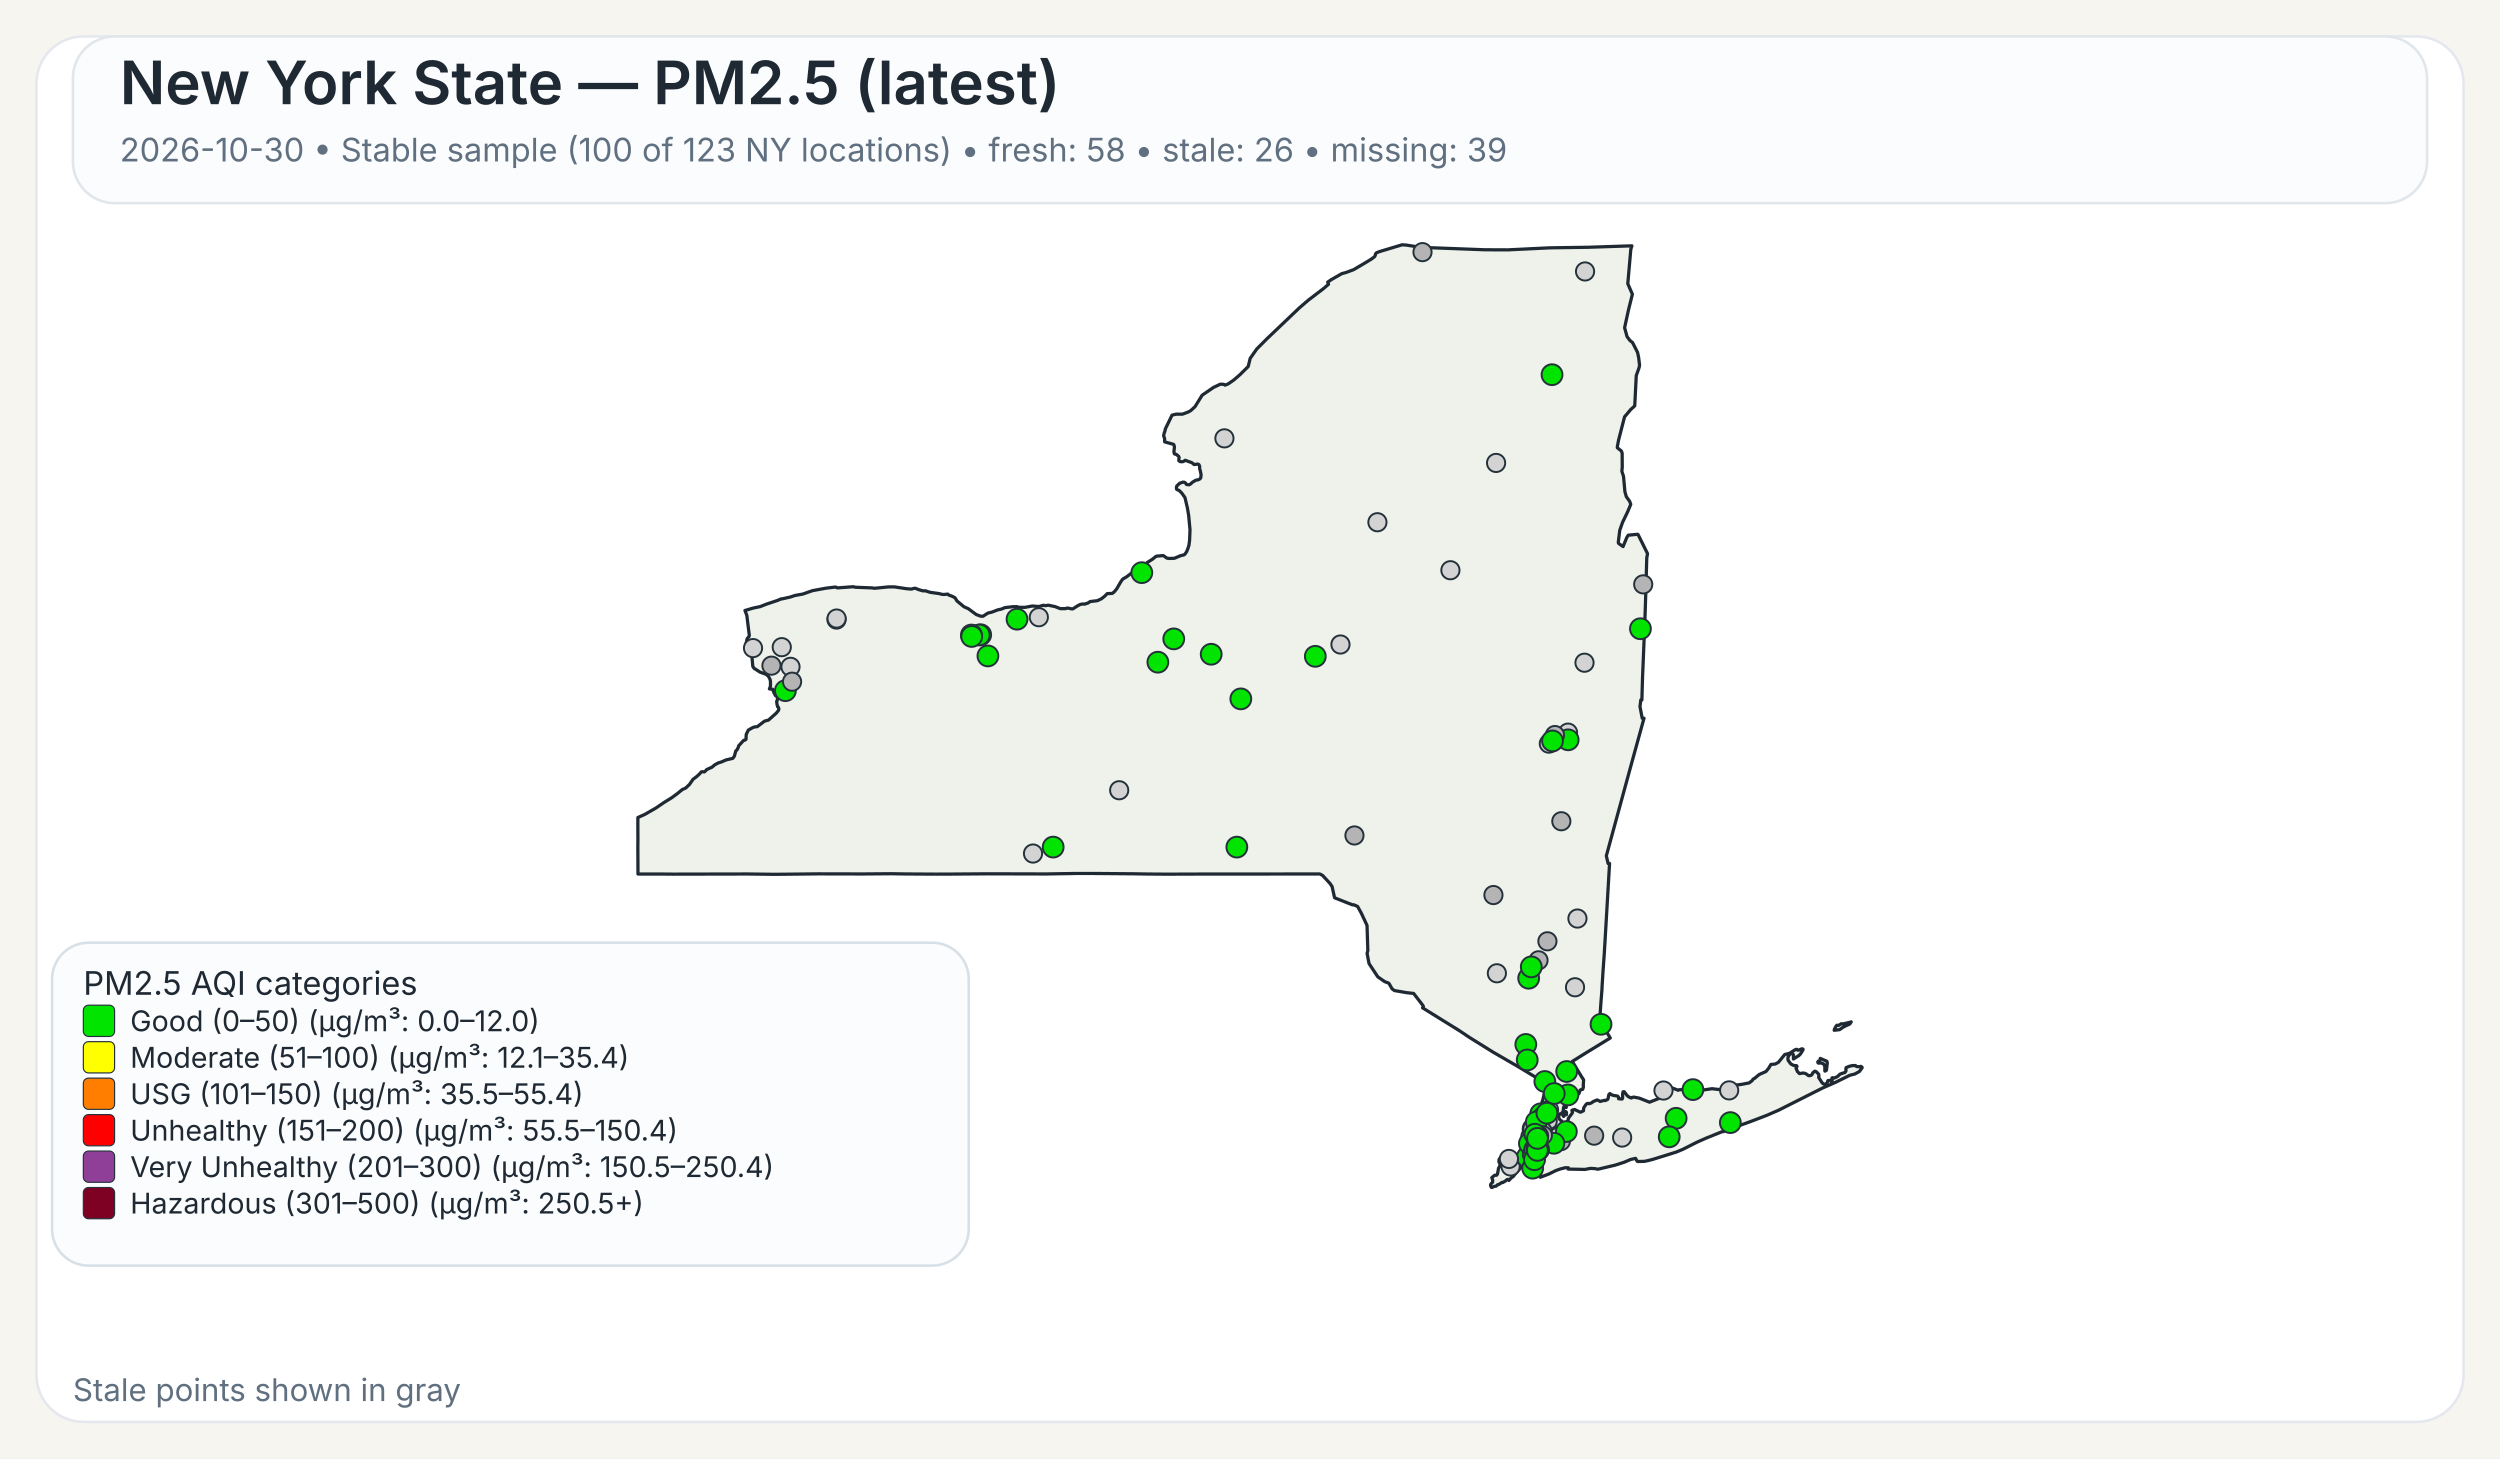
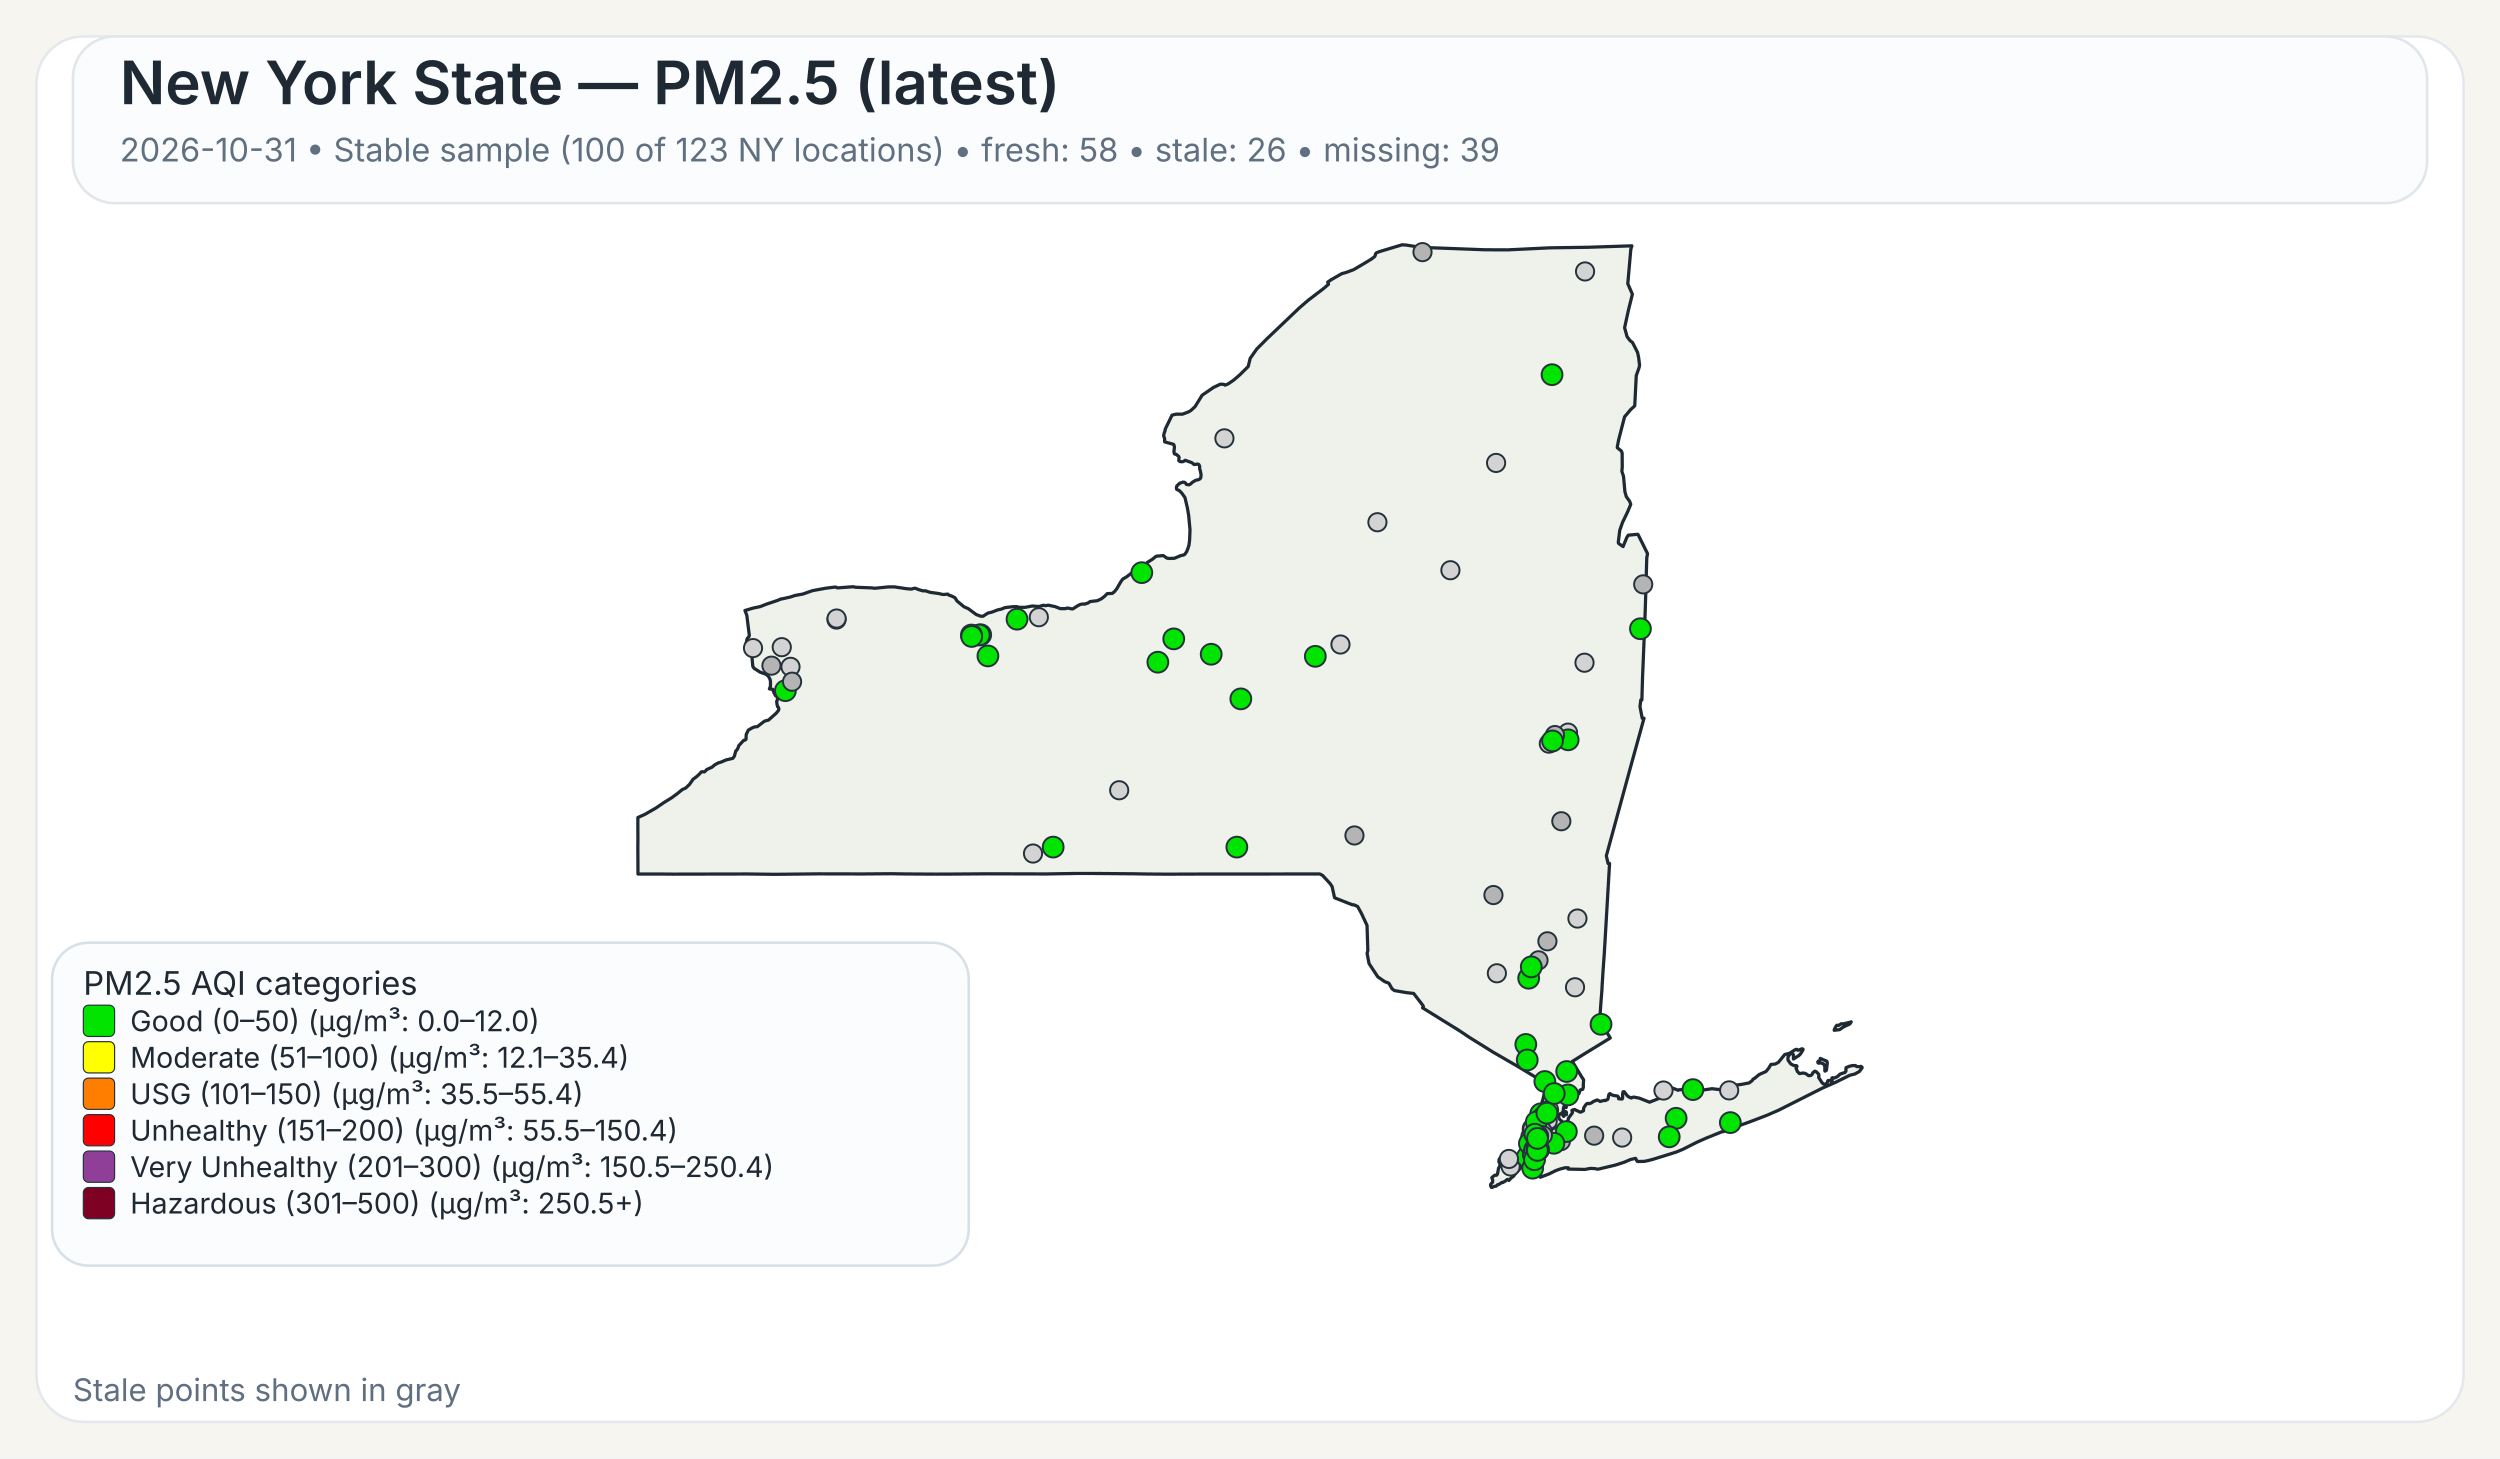
<svg xmlns="http://www.w3.org/2000/svg" width="960" height="560">
  <rect x="0" y="0" width="960" height="560" fill="#F7F5EF" />
  <rect x="14" y="14" width="932" height="532" rx="18" ry="18" fill="#FFFFFF" stroke="#E4E8EE" stroke-width="1" />
  <rect x="28" y="14" width="904" height="64" rx="16" ry="16" fill="#FBFCFD" stroke="#E1E6EB" stroke-width="1" />
  <text x="46" y="40" font-family="Public Sans, Inter, Aptos, Segoe UI, Arial, sans-serif" font-size="23" font-weight="600" fill="#1F2933">New York State — PM2.5 (latest)</text>
-   <text x="46" y="62" font-family="Public Sans, Inter, Aptos, Segoe UI, Arial, sans-serif" font-size="12.5" font-weight="400" fill="#607080">2026-10-30 • Stable sample (100 of 123 NY locations) • fresh: 58 • stale: 26 • missing: 39</text>
+   <text x="46" y="62" font-family="Public Sans, Inter, Aptos, Segoe UI, Arial, sans-serif" font-size="12.5" font-weight="400" fill="#607080">2026-10-31 • Stable sample (100 of 123 NY locations) • fresh: 58 • stale: 26 • missing: 39</text>
  <path d="M601.06,426.90 L601.23,426.83 L601.48,427.07 L601.55,427.32 L601.50,428.06 L601.28,428.08 L601.08,427.81 L601.04,427.27 L601.06,426.90 Z" fill="#EEF2EA" stroke="#1F2933" stroke-width="1.25" stroke-linejoin="round" />
  <path d="M585.16,439.66 L585.21,439.61 L585.24,439.63 L585.33,439.75 L585.00,440.50 L584.94,440.59 L584.83,440.54 L584.77,440.43 L584.80,440.38 L585.16,439.66 Z" fill="#EEF2EA" stroke="#1F2933" stroke-width="1.25" stroke-linejoin="round" />
  <path d="M579.00,452.87 L578.74,452.93 L578.02,453.54 L577.00,454.12 L576.75,454.04 L575.70,454.75 L575.07,454.93 L574.52,455.48 L573.72,455.58 L572.92,456.00 L572.71,455.95 L572.45,455.50 L572.36,455.05 L572.56,454.57 L573.14,454.01 L573.21,453.18 L572.85,452.21 L573.97,451.28 L574.68,451.28 L575.04,450.81 L575.45,448.53 L575.88,447.92 L575.97,447.53 L575.92,446.38 L575.63,446.32 L575.58,446.12 L575.66,445.16 L576.32,444.30 L576.87,444.03 L577.23,444.07 L577.46,444.30 L578.49,444.56 L580.44,444.30 L582.44,443.79 L583.07,443.83 L583.44,444.38 L583.57,445.77 L584.00,446.72 L584.43,447.38 L584.07,448.20 L583.53,448.95 L582.19,450.36 L580.96,451.93 L580.89,451.88 L580.35,452.27 L579.42,453.28 L579.25,452.99 L579.00,452.87 Z" fill="#EEF2EA" stroke="#1F2933" stroke-width="1.25" stroke-linejoin="round" />
  <path d="M698.65,407.28 L698.89,406.98 L698.98,406.42 L701.51,407.51 L701.69,408.12 L701.35,410.97 L700.83,411.31 L700.74,411.25 L700.74,409.57 L700.38,408.71 L700.19,408.52 L699.35,408.18 L698.24,408.24 L698.08,408.08 L698.02,407.81 L698.15,407.57 L698.65,407.28 Z" fill="#EEF2EA" stroke="#1F2933" stroke-width="1.25" stroke-linejoin="round" />
  <path d="M709.87,392.68 L710.87,392.40 L710.37,393.17 L709.71,393.51 L708.74,393.94 L707.77,394.42 L706.83,395.10 L706.37,395.39 L704.33,395.63 L704.44,395.18 L704.77,394.57 L705.12,393.94 L705.39,393.69 L706.11,393.74 L707.05,393.11 L707.70,393.19 L709.32,392.81 L709.87,392.68 Z" fill="#EEF2EA" stroke="#1F2933" stroke-width="1.25" stroke-linejoin="round" />
  <path d="M601.43,424.75 L601.44,424.82 L601.44,424.87 L601.44,424.97 L601.48,425.16 L601.44,425.24 L601.21,425.31 L600.95,425.08 L600.95,424.92 L601.10,424.88 L601.13,424.65 L601.23,424.58 L601.37,424.64 L601.42,424.70 L601.43,424.75 Z" fill="#EEF2EA" stroke="#1F2933" stroke-width="1.25" stroke-linejoin="round" />
  <path d="M623.05,163.10 L621.53,169.00 L621.04,171.61 L621.07,171.95 L622.62,173.20 L622.91,174.06 L622.94,179.46 L622.80,180.98 L623.43,182.92 L623.96,188.79 L624.50,190.70 L624.50,190.71 L625.79,192.51 L626.21,193.67 L625.60,195.12 L625.01,196.54 L623.06,200.59 L622.75,201.47 L621.98,203.67 L621.41,208.34 L621.56,208.68 L623.25,209.89 L624.72,206.33 L625.25,205.52 L628.84,205.16 L629.06,205.34 L632.45,212.18 L632.66,212.61 L632.36,214.21 L632.03,225.74 L632.03,225.80 L632.02,226.34 L632.00,227.05 L631.90,230.25 L631.64,238.09 L631.03,253.00 L630.74,259.97 L630.73,260.06 L630.73,260.23 L630.48,268.80 L630.08,268.74 L629.75,271.32 L630.61,275.80 L631.30,275.80 L628.80,284.88 L626.09,294.70 L622.63,307.38 L616.83,328.64 L617.50,331.57 L618.07,331.57 L617.02,349.62 L617.02,349.66 L616.71,354.88 L616.28,362.25 L616.04,366.27 L615.53,373.42 L615.30,377.22 L615.29,377.28 L615.29,377.35 L615.28,377.44 L615.28,377.49 L615.27,377.53 L615.19,379.03 L615.19,379.14 L615.18,379.18 L615.18,379.35 L615.17,379.49 L615.12,380.31 L615.09,380.73 L615.08,380.89 L614.72,385.46 L614.66,386.30 L614.29,391.98 L618.35,398.60 L616.75,399.56 L616.45,399.75 L610.52,403.39 L609.46,404.03 L609.01,404.31 L603.77,407.58 L605.77,410.89 L606.19,411.58 L606.62,412.29 L607.18,413.23 L608.08,414.62 L608.12,414.70 L607.96,416.83 L608.04,417.28 L607.81,418.17 L607.68,418.35 L607.54,418.27 L606.73,418.62 L606.42,419.73 L606.23,420.03 L605.55,420.48 L604.13,421.08 L603.54,421.65 L602.05,422.64 L600.59,424.82 L600.46,425.17 L600.38,425.37 L600.34,426.13 L600.15,426.98 L600.19,427.32 L600.39,427.51 L600.54,427.87 L600.54,428.09 L600.53,428.27 L600.60,428.55 L600.51,428.65 L600.44,428.71 L600.35,428.62 L600.18,428.29 L600.01,427.93 L600.10,427.54 L599.94,427.19 L599.85,427.21 L599.64,427.48 L599.51,427.81 L599.07,427.70 L598.72,427.92 L598.55,428.85 L598.57,429.17 L598.77,429.63 L599.21,430.17 L599.64,430.41 L600.31,431.59 L600.59,432.07 L600.90,432.04 L601.36,431.60 L601.36,431.60 L602.21,429.98 L602.19,429.51 L603.74,427.42 L603.84,427.11 L603.60,426.42 L603.67,426.33 L604.61,426.05 L606.88,427.09 L607.17,426.96 L608.05,426.54 L608.14,425.40 L608.93,424.24 L609.36,423.80 L609.77,423.70 L610.33,423.82 L611.26,423.43 L611.66,423.07 L613.16,422.42 L613.38,422.39 L614.46,422.95 L616.17,422.51 L616.43,422.62 L617.32,422.20 L617.49,421.82 L617.52,421.77 L617.81,420.28 L618.19,419.93 L618.22,419.96 L618.50,420.18 L618.60,420.26 L618.84,420.36 L619.48,420.63 L619.66,420.66 L619.90,420.69 L620.59,420.79 L621.03,420.85 L621.08,420.86 L621.49,421.26 L621.50,421.39 L621.55,421.93 L622.90,422.03 L623.09,421.64 L623.06,420.27 L623.21,419.33 L623.28,419.23 L623.69,419.22 L624.78,420.64 L625.29,421.11 L626.07,421.51 L626.50,421.62 L626.59,421.46 L627.35,421.28 L629.51,421.69 L629.51,421.69 L633.42,423.24 L638.19,421.34 L638.36,420.84 L638.45,419.18 L638.68,418.35 L640.49,417.89 L642.20,417.80 L644.45,418.67 L644.65,418.48 L647.29,418.32 L649.72,418.35 L652.18,418.65 L653.70,418.61 L657.40,418.06 L660.48,418.42 L661.32,417.62 L664.03,416.80 L665.53,416.46 L666.97,416.64 L668.73,416.40 L671.71,415.83 L672.90,414.88 L673.16,414.40 L673.82,414.05 L675.50,412.63 L678.13,411.46 L679.12,410.27 L680.04,408.74 L681.66,408.60 L682.91,407.93 L685.34,404.94 L686.69,404.59 L687.35,404.38 L689.21,403.16 L689.94,402.93 L690.28,403.23 L690.57,403.30 L691.93,402.73 L692.35,402.87 L692.38,403.11 L691.44,404.66 L690.75,405.35 L688.66,406.65 L688.68,405.06 L688.30,404.60 L687.92,404.54 L687.60,404.66 L687.09,405.06 L686.58,406.01 L686.59,407.08 L687.65,408.54 L688.81,409.15 L689.85,409.20 L690.06,409.50 L689.68,410.21 L690.24,411.51 L691.03,412.27 L692.17,412.06 L692.88,412.09 L693.59,412.39 L694.51,413.06 L695.19,413.03 L695.62,412.79 L695.84,412.56 L696.12,411.95 L696.83,411.38 L696.98,411.33 L697.37,411.49 L698.35,412.46 L698.48,413.14 L698.35,413.73 L699.60,415.66 L700.04,416.12 L700.44,416.32 L700.84,416.33 L701.58,415.93 L701.76,415.37 L701.81,415.13 L701.99,414.91 L702.86,414.89 L703.07,415.26 L703.12,415.25 L703.24,415.22 L703.45,415.13 L703.57,414.86 L703.45,414.38 L703.43,414.00 L703.70,413.83 L704.39,413.98 L705.62,413.37 L706.56,412.46 L708.48,411.82 L708.83,411.29 L708.88,410.85 L708.80,410.51 L708.92,409.94 L710.19,409.44 L711.31,409.19 L712.51,409.17 L712.73,409.44 L713.09,409.58 L714.27,409.63 L714.58,409.48 L714.99,409.75 L715.07,409.99 L714.02,411.45 L712.24,412.42 L710.34,412.90 L704.77,415.65 L699.71,417.88 L682.98,426.32 L678.57,428.24 L672.42,430.60 L662.20,434.30 L661.73,434.58 L661.49,434.51 L660.84,434.74 L655.19,437.03 L651.62,438.61 L646.31,441.30 L643.78,442.36 L638.41,444.04 L634.66,445.20 L632.83,445.67 L631.47,445.96 L631.32,445.96 L628.83,446.02 L628.63,445.87 L628.07,444.81 L626.15,445.24 L623.74,446.28 L621.85,446.89 L620.27,447.40 L613.61,448.98 L612.34,448.74 L610.73,448.66 L608.60,449.06 L605.36,448.99 L602.17,448.93 L602.19,448.77 L602.25,448.43 L600.97,448.42 L599.39,448.83 L599.07,448.91 L597.43,449.50 L594.79,450.81 L591.48,452.07 L591.48,451.26 L591.59,450.86 L591.41,450.49 L591.24,450.39 L590.88,450.18 L590.56,449.81 L590.00,449.87 L588.10,450.05 L587.46,450.03 L587.05,449.85 L586.87,449.72 L586.81,449.43 L587.15,448.99 L587.21,448.90 L587.49,448.42 L587.39,448.02 L586.94,447.62 L585.63,447.32 L585.23,446.64 L585.06,445.69 L585.31,444.71 L585.45,444.41 L585.68,443.96 L586.50,442.95 L586.37,441.37 L586.22,441.17 L586.16,441.08 L586.11,440.71 L586.29,440.19 L586.49,440.03 L586.59,439.53 L586.42,439.11 L586.13,438.91 L586.77,435.14 L587.04,434.58 L587.53,433.54 L588.00,432.56 L588.37,431.79 L590.66,426.98 L591.27,425.68 L591.55,425.09 L591.55,425.09 L591.90,424.00 L592.36,422.57 L592.47,422.24 L593.89,415.87 L593.37,415.86 L592.83,415.54 L585.14,410.91 L585.14,410.91 L582.09,409.08 L581.83,408.93 L574.90,404.92 L573.64,404.20 L565.84,399.35 L564.27,398.37 L560.37,395.76 L546.26,387.01 L546.57,386.68 L546.49,386.22 L542.83,381.48 L542.63,381.46 L540.06,381.17 L535.45,380.37 L534.54,379.69 L533.32,377.55 L531.70,376.93 L529.06,375.09 L525.71,370.01 L525.14,367.03 L524.96,366.10 L525.25,365.02 L524.94,355.37 L522.72,350.61 L521.32,348.08 L519.78,347.40 L519.41,347.49 L512.48,344.75 L511.52,340.44 L510.72,339.24 L507.79,336.09 L506.74,335.59 L502.43,335.60 L502.18,335.60 L499.75,335.60 L499.39,335.61 L499.35,335.61 L469.83,335.63 L469.66,335.63 L462.36,335.64 L461.30,335.63 L460.85,335.63 L460.00,335.64 L448.21,335.68 L447.85,335.68 L441.17,335.63 L440.91,335.63 L435.49,335.54 L435.46,335.54 L420.14,335.41 L418.99,335.41 L413.90,335.41 L413.83,335.41 L413.52,335.41 L412.93,335.41 L412.60,335.42 L411.23,335.45 L411.22,335.45 L408.74,335.48 L408.73,335.48 L401.77,335.60 L379.14,335.54 L372.91,335.59 L364.59,335.65 L360.26,335.66 L359.71,335.67 L347.88,335.60 L347.87,335.60 L342.30,335.51 L337.43,335.55 L331.40,335.60 L314.24,335.56 L297.70,335.74 L295.08,335.71 L287.13,335.61 L286.61,335.61 L258.23,335.67 L257.47,335.66 L253.93,335.63 L253.07,335.62 L253.07,335.63 L244.98,335.62 L244.93,325.04 L244.95,323.48 L244.96,322.52 L244.95,321.67 L244.95,321.16 L244.95,320.84 L244.93,316.08 L244.94,315.42 L244.94,313.93 L247.57,312.75 L251.88,310.27 L254.93,308.19 L257.77,306.44 L259.87,304.92 L262.02,303.17 L263.28,302.62 L264.74,301.24 L266.14,299.24 L267.54,298.19 L268.72,297.09 L269.32,296.39 L269.90,296.33 L270.33,296.44 L270.54,296.38 L271.04,295.92 L271.36,295.51 L273.40,294.60 L274.52,293.65 L275.81,292.96 L276.98,292.61 L278.76,291.83 L281.41,291.20 L282.01,290.34 L282.12,289.92 L282.55,288.31 L282.75,288.22 L283.00,287.95 L283.49,287.01 L283.63,286.42 L285.57,284.28 L285.90,284.29 L286.46,283.91 L286.55,282.02 L287.35,280.35 L289.13,279.36 L289.89,279.12 L290.78,279.05 L293.57,276.92 L295.12,276.50 L298.07,273.86 L298.97,272.76 L299.09,272.13 L298.79,271.45 L298.62,271.42 L298.36,270.43 L298.24,269.33 L298.55,268.66 L298.61,268.16 L298.25,267.28 L297.85,267.20 L297.24,266.09 L296.70,264.68 L295.46,264.54 L295.86,263.47 L295.86,261.59 L295.66,260.80 L295.08,259.71 L294.94,259.59 L294.28,258.99 L291.89,258.11 L289.57,256.64 L289.07,255.88 L288.57,250.10 L288.55,249.89 L286.78,249.43 L286.31,248.17 L286.88,245.30 L287.63,244.40 L287.73,243.95 L286.78,236.32 L286.06,234.43 L289.07,233.54 L291.93,232.93 L294.37,231.97 L298.62,230.55 L299.99,229.95 L300.12,230.02 L303.47,229.26 L305.29,228.66 L308.28,228.12 L312.00,226.81 L317.17,225.86 L320.65,225.44 L321.03,225.47 L321.59,225.76 L322.04,225.72 L327.70,225.30 L328.39,225.50 L334.82,225.75 L335.83,225.90 L341.09,225.38 L343.51,225.37 L348.32,226.10 L349.98,226.20 L350.03,226.20 L351.12,225.89 L351.79,225.98 L352.52,226.34 L354.31,226.87 L355.38,226.87 L357.13,227.45 L360.63,227.94 L361.77,228.24 L362.50,228.28 L363.98,228.13 L364.17,228.44 L365.74,229.01 L366.72,229.54 L367.48,230.77 L369.92,232.79 L370.31,233.07 L371.82,233.73 L373.38,234.88 L374.86,235.97 L376.42,236.57 L377.42,236.67 L379.40,235.40 L380.84,235.07 L383.21,234.17 L384.54,233.89 L385.93,233.32 L386.27,233.28 L386.83,233.22 L388.90,232.98 L390.48,232.95 L391.11,233.18 L393.48,233.24 L396.46,232.70 L398.89,232.91 L400.66,232.42 L401.43,232.58 L402.53,232.39 L405.18,232.95 L407.17,233.73 L409.20,233.71 L409.87,233.47 L411.66,233.83 L412.03,233.77 L413.80,232.63 L414.88,232.08 L415.91,231.92 L416.48,231.99 L417.81,231.55 L418.60,231.00 L421.39,230.66 L422.92,229.95 L424.23,228.91 L425.18,227.95 L425.69,227.93 L427.12,227.87 L427.93,227.21 L428.83,226.10 L430.44,223.32 L431.14,222.35 L431.96,221.89 L432.55,221.55 L435.18,219.53 L437.03,218.59 L437.61,217.92 L437.98,217.72 L438.51,217.88 L439.70,217.38 L440.56,215.99 L442.64,214.67 L443.82,213.70 L444.23,213.55 L446.72,213.34 L448.11,214.33 L448.97,214.45 L450.99,214.38 L453.20,213.43 L454.63,213.07 L455.05,212.77 L455.69,211.79 L456.17,210.59 L456.55,209.40 L456.81,207.36 L456.96,203.41 L456.73,200.97 L456.44,197.89 L455.97,195.10 L455.02,191.05 L453.78,189.32 L452.78,188.33 L452.13,188.08 L451.81,187.86 L451.74,187.30 L451.84,186.69 L452.22,186.31 L452.64,185.89 L453.10,185.51 L453.80,185.32 L454.18,185.14 L454.70,185.18 L455.13,185.37 L455.61,186.03 L456.63,186.18 L457.19,185.84 L457.91,185.17 L459.24,184.37 L460.00,184.28 L460.73,183.93 L461.08,183.54 L461.22,182.35 L460.90,180.72 L460.70,180.14 L460.66,179.72 L460.67,178.99 L460.38,178.40 L459.97,178.19 L458.56,178.39 L457.66,177.67 L455.09,176.75 L454.57,177.13 L454.12,177.30 L453.65,177.30 L453.29,177.28 L452.94,177.12 L452.67,176.90 L452.67,176.38 L452.79,175.72 L452.62,175.27 L451.89,174.63 L451.54,174.45 L451.01,174.30 L450.87,173.94 L450.80,173.54 L450.84,172.88 L450.99,171.72 L450.78,170.78 L450.56,170.60 L447.23,169.68 L447.20,168.34 L446.83,167.32 L447.02,166.42 L447.35,165.48 L447.50,164.69 L450.06,159.42 L451.61,159.04 L454.05,159.05 L456.36,158.18 L457.28,157.64 L458.88,156.17 L461.63,151.75 L465.96,148.79 L468.59,147.53 L469.94,147.58 L470.43,147.90 L471.65,147.40 L473.83,145.88 L476.29,143.74 L476.97,143.06 L479.31,140.74 L480.08,137.59 L482.60,134.01 L486.70,129.90 L498.91,118.26 L502.36,115.29 L508.27,110.78 L510.16,109.15 L509.83,108.34 L511.28,107.35 L515.25,105.08 L516.86,104.64 L519.80,103.55 L524.26,100.92 L526.51,99.55 L527.81,98.60 L528.14,98.00 L528.16,97.54 L528.55,97.08 L529.76,96.60 L538.43,94.00 L539.92,94.10 L544.47,94.80 L545.84,95.00 L570.26,95.91 L578.85,95.95 L585.96,95.61 L595.04,95.17 L609.91,94.95 L626.65,94.40 L626.23,95.73 L625.68,102.02 L625.07,108.95 L626.84,112.98 L625.33,119.03 L623.85,125.84 L624.79,129.27 L625.53,130.26 L625.83,130.68 L626.91,131.56 L626.91,131.56 L628.81,135.29 L629.22,137.19 L629.59,140.21 L629.45,141.06 L628.32,144.25 L627.83,154.15 L627.74,155.85 L626.19,157.27 L623.83,160.07 L623.05,163.10 Z" fill="#EEF2EA" stroke="#1F2933" stroke-width="1.25" stroke-linejoin="round" />
  <circle cx="574.80" cy="373.74" r="3.50" fill="lightgray" stroke="#24313A" stroke-width="0.75" />
  <circle cx="296.24" cy="255.61" r="3.50" fill="rgb(180,180,180)" stroke="#24313A" stroke-width="0.75" />
  <circle cx="585.91" cy="401.06" r="4.00" fill="#00E400" stroke="#24313A" stroke-width="0.75" />
  <circle cx="590.67" cy="430.08" r="3.50" fill="lightgray" stroke="#24313A" stroke-width="0.75" />
  <circle cx="587.01" cy="375.64" r="4.00" fill="#00E400" stroke="#24313A" stroke-width="0.75" />
  <circle cx="580.07" cy="447.93" r="3.50" fill="lightgray" stroke="#24313A" stroke-width="0.75" />
  <circle cx="528.93" cy="200.54" r="3.50" fill="lightgray" stroke="#24313A" stroke-width="0.75" />
  <circle cx="622.90" cy="436.82" r="3.50" fill="lightgray" stroke="#24313A" stroke-width="0.75" />
  <circle cx="321.22" cy="237.92" r="3.50" fill="lightgray" stroke="#24313A" stroke-width="0.75" />
  <circle cx="556.96" cy="218.97" r="3.50" fill="lightgray" stroke="#24313A" stroke-width="0.75" />
  <circle cx="574.50" cy="177.77" r="3.50" fill="lightgray" stroke="#24313A" stroke-width="0.75" />
  <circle cx="429.77" cy="303.46" r="3.50" fill="lightgray" stroke="#24313A" stroke-width="0.75" />
  <circle cx="514.74" cy="247.49" r="3.50" fill="lightgray" stroke="#24313A" stroke-width="0.75" />
  <circle cx="470.18" cy="168.33" r="3.50" fill="lightgray" stroke="#24313A" stroke-width="0.75" />
  <circle cx="376.59" cy="243.75" r="4.00" fill="#00E400" stroke="#24313A" stroke-width="0.75" />
  <circle cx="591.63" cy="427.72" r="4.00" fill="#00E400" stroke="#24313A" stroke-width="0.75" />
  <circle cx="593.40" cy="430.37" r="3.50" fill="lightgray" stroke="#24313A" stroke-width="0.75" />
  <circle cx="593.93" cy="437.51" r="4.00" fill="#00E400" stroke="#24313A" stroke-width="0.75" />
  <circle cx="602.12" cy="281.33" r="3.50" fill="lightgray" stroke="#24313A" stroke-width="0.75" />
  <circle cx="398.91" cy="237.01" r="3.50" fill="lightgray" stroke="#24313A" stroke-width="0.75" />
  <circle cx="598.03" cy="436.67" r="4.00" fill="#00E400" stroke="#24313A" stroke-width="0.75" />
  <circle cx="595.98" cy="143.88" r="4.00" fill="#00E400" stroke="#24313A" stroke-width="0.75" />
  <circle cx="601.61" cy="411.46" r="4.00" fill="#00E400" stroke="#24313A" stroke-width="0.75" />
  <circle cx="608.45" cy="254.48" r="3.50" fill="lightgray" stroke="#24313A" stroke-width="0.75" />
  <circle cx="604.81" cy="379.11" r="3.50" fill="lightgray" stroke="#24313A" stroke-width="0.75" />
  <circle cx="588.51" cy="437.27" r="3.50" fill="rgb(180,180,180)" stroke="#24313A" stroke-width="0.75" />
  <circle cx="465.10" cy="251.23" r="4.00" fill="#00E400" stroke="#24313A" stroke-width="0.75" />
  <circle cx="396.68" cy="327.76" r="3.50" fill="lightgray" stroke="#24313A" stroke-width="0.75" />
  <circle cx="643.63" cy="429.43" r="4.00" fill="#00E400" stroke="#24313A" stroke-width="0.75" />
  <circle cx="586.47" cy="444.33" r="4.00" fill="#00E400" stroke="#24313A" stroke-width="0.75" />
  <circle cx="303.55" cy="256.06" r="3.50" fill="lightgray" stroke="#24313A" stroke-width="0.75" />
  <circle cx="602.17" cy="284.09" r="4.00" fill="#00E400" stroke="#24313A" stroke-width="0.75" />
  <circle cx="301.59" cy="265.22" r="4.00" fill="#00E400" stroke="#24313A" stroke-width="0.75" />
  <circle cx="321.26" cy="237.52" r="3.50" fill="lightgray" stroke="#24313A" stroke-width="0.75" />
  <circle cx="612.15" cy="436.09" r="3.50" fill="rgb(180,180,180)" stroke="#24313A" stroke-width="0.75" />
  <circle cx="587.88" cy="438.53" r="3.50" fill="rgb(180,180,180)" stroke="#24313A" stroke-width="0.75" />
  <circle cx="591.83" cy="440.12" r="3.50" fill="lightgray" stroke="#24313A" stroke-width="0.75" />
  <circle cx="594.32" cy="430.48" r="3.50" fill="lightgray" stroke="#24313A" stroke-width="0.75" />
  <circle cx="594.83" cy="426.21" r="3.50" fill="lightgray" stroke="#24313A" stroke-width="0.75" />
  <circle cx="605.74" cy="352.72" r="3.50" fill="lightgray" stroke="#24313A" stroke-width="0.75" />
  <circle cx="664.00" cy="418.71" r="3.50" fill="lightgray" stroke="#24313A" stroke-width="0.75" />
  <circle cx="546.24" cy="96.82" r="3.50" fill="rgb(180,180,180)" stroke="#24313A" stroke-width="0.75" />
  <circle cx="638.78" cy="418.76" r="3.50" fill="lightgray" stroke="#24313A" stroke-width="0.75" />
  <circle cx="304.16" cy="261.77" r="3.50" fill="rgb(180,180,180)" stroke="#24313A" stroke-width="0.75" />
  <circle cx="598.43" cy="436.52" r="4.00" fill="#00E400" stroke="#24313A" stroke-width="0.75" />
  <circle cx="376.03" cy="243.84" r="4.00" fill="#00E400" stroke="#24313A" stroke-width="0.75" />
  <circle cx="592.26" cy="428.72" r="3.50" fill="rgb(180,180,180)" stroke="#24313A" stroke-width="0.75" />
  <circle cx="579.43" cy="445.03" r="3.50" fill="lightgray" stroke="#24313A" stroke-width="0.75" />
  <circle cx="602.08" cy="420.44" r="4.00" fill="#00E400" stroke="#24313A" stroke-width="0.75" />
  <circle cx="590.18" cy="441.64" r="3.50" fill="rgb(180,180,180)" stroke="#24313A" stroke-width="0.75" />
  <circle cx="520.11" cy="320.82" r="3.50" fill="rgb(180,180,180)" stroke="#24313A" stroke-width="0.75" />
  <circle cx="601.48" cy="434.51" r="3.50" fill="rgb(180,180,180)" stroke="#24313A" stroke-width="0.75" />
  <circle cx="598.28" cy="436.62" r="3.50" fill="rgb(180,180,180)" stroke="#24313A" stroke-width="0.75" />
  <circle cx="601.48" cy="434.52" r="3.50" fill="lightgray" stroke="#24313A" stroke-width="0.75" />
  <circle cx="608.66" cy="104.24" r="3.50" fill="lightgray" stroke="#24313A" stroke-width="0.75" />
  <circle cx="373.02" cy="243.85" r="4.00" fill="#00E400" stroke="#24313A" stroke-width="0.75" />
  <circle cx="598.27" cy="436.67" r="3.50" fill="lightgray" stroke="#24313A" stroke-width="0.75" />
  <circle cx="598.28" cy="436.62" r="3.50" fill="lightgray" stroke="#24313A" stroke-width="0.75" />
  <circle cx="587.67" cy="436.46" r="3.50" fill="lightgray" stroke="#24313A" stroke-width="0.75" />
  <circle cx="590.79" cy="368.76" r="3.50" fill="rgb(180,180,180)" stroke="#24313A" stroke-width="0.75" />
  <circle cx="593.22" cy="415.30" r="4.00" fill="#00E400" stroke="#24313A" stroke-width="0.75" />
-   <circle cx="590.92" cy="439.03" r="4.00" fill="#00E400" stroke="#24313A" stroke-width="0.75" />
+   <circle cx="590.92" cy="439.03" r="5.00" fill="#FFFF00" stroke="#24313A" stroke-width="0.75" />
  <circle cx="300.20" cy="248.51" r="3.50" fill="lightgray" stroke="#24313A" stroke-width="0.75" />
  <circle cx="588.55" cy="448.58" r="4.00" fill="#00E400" stroke="#24313A" stroke-width="0.75" />
  <circle cx="592.77" cy="438.21" r="3.50" fill="lightgray" stroke="#24313A" stroke-width="0.75" />
  <circle cx="592.77" cy="438.23" r="3.50" fill="rgb(180,180,180)" stroke="#24313A" stroke-width="0.75" />
  <circle cx="592.78" cy="438.21" r="3.50" fill="rgb(180,180,180)" stroke="#24313A" stroke-width="0.75" />
  <circle cx="592.81" cy="438.17" r="3.50" fill="rgb(180,180,180)" stroke="#24313A" stroke-width="0.75" />
  <circle cx="592.70" cy="438.35" r="3.50" fill="rgb(180,180,180)" stroke="#24313A" stroke-width="0.75" />
  <circle cx="592.76" cy="438.20" r="3.50" fill="lightgray" stroke="#24313A" stroke-width="0.75" />
  <circle cx="592.66" cy="438.26" r="3.50" fill="lightgray" stroke="#24313A" stroke-width="0.75" />
  <circle cx="599.38" cy="438.19" r="3.50" fill="rgb(180,180,180)" stroke="#24313A" stroke-width="0.75" />
  <circle cx="474.95" cy="325.29" r="4.00" fill="#00E400" stroke="#24313A" stroke-width="0.75" />
  <circle cx="588.70" cy="433.55" r="4.00" fill="#00E400" stroke="#24313A" stroke-width="0.75" />
  <circle cx="601.48" cy="434.52" r="4.00" fill="#00E400" stroke="#24313A" stroke-width="0.75" />
  <circle cx="629.93" cy="241.44" r="4.00" fill="#00E400" stroke="#24313A" stroke-width="0.75" />
  <circle cx="599.55" cy="315.36" r="3.50" fill="rgb(180,180,180)" stroke="#24313A" stroke-width="0.75" />
  <circle cx="588.57" cy="437.98" r="3.50" fill="lightgray" stroke="#24313A" stroke-width="0.75" />
  <circle cx="595.75" cy="285.13" r="3.50" fill="rgb(180,180,180)" stroke="#24313A" stroke-width="0.75" />
  <circle cx="589.13" cy="443.87" r="4.00" fill="#00E400" stroke="#24313A" stroke-width="0.75" />
  <circle cx="594.21" cy="361.46" r="3.50" fill="rgb(180,180,180)" stroke="#24313A" stroke-width="0.75" />
  <circle cx="614.79" cy="393.33" r="4.00" fill="#00E400" stroke="#24313A" stroke-width="0.75" />
  <circle cx="664.45" cy="431.08" r="3.50" fill="lightgray" stroke="#24313A" stroke-width="0.75" />
  <circle cx="597.09" cy="282.26" r="3.50" fill="rgb(180,180,180)" stroke="#24313A" stroke-width="0.75" />
  <circle cx="573.48" cy="343.70" r="3.50" fill="rgb(180,180,180)" stroke="#24313A" stroke-width="0.75" />
  <circle cx="373.13" cy="244.40" r="4.00" fill="#00E400" stroke="#24313A" stroke-width="0.75" />
  <circle cx="590.03" cy="441.87" r="4.00" fill="#00E400" stroke="#24313A" stroke-width="0.75" />
  <circle cx="664.45" cy="431.08" r="4.00" fill="#00E400" stroke="#24313A" stroke-width="0.75" />
  <circle cx="596.83" cy="419.91" r="4.00" fill="#00E400" stroke="#24313A" stroke-width="0.75" />
  <circle cx="640.98" cy="436.54" r="4.00" fill="#00E400" stroke="#24313A" stroke-width="0.75" />
  <circle cx="587.29" cy="439.12" r="4.00" fill="#00E400" stroke="#24313A" stroke-width="0.75" />
  <circle cx="589.23" cy="444.79" r="4.00" fill="#00E400" stroke="#24313A" stroke-width="0.75" />
  <circle cx="588.46" cy="433.42" r="3.50" fill="rgb(180,180,180)" stroke="#24313A" stroke-width="0.75" />
  <circle cx="592.37" cy="434.42" r="3.50" fill="rgb(180,180,180)" stroke="#24313A" stroke-width="0.75" />
  <circle cx="594.75" cy="285.55" r="3.50" fill="lightgray" stroke="#24313A" stroke-width="0.75" />
  <circle cx="630.99" cy="224.40" r="3.50" fill="rgb(180,180,180)" stroke="#24313A" stroke-width="0.75" />
  <circle cx="590.52" cy="437.49" r="4.00" fill="#00E400" stroke="#24313A" stroke-width="0.75" />
  <circle cx="589.94" cy="430.85" r="4.00" fill="#00E400" stroke="#24313A" stroke-width="0.75" />
  <circle cx="650.08" cy="418.41" r="4.00" fill="#00E400" stroke="#24313A" stroke-width="0.75" />
  <circle cx="596.15" cy="284.52" r="4.00" fill="#00E400" stroke="#24313A" stroke-width="0.75" />
  <circle cx="588.77" cy="443.25" r="4.00" fill="#00E400" stroke="#24313A" stroke-width="0.75" />
  <circle cx="596.70" cy="439.01" r="4.00" fill="#00E400" stroke="#24313A" stroke-width="0.75" />
  <circle cx="390.54" cy="237.77" r="4.00" fill="#00E400" stroke="#24313A" stroke-width="0.75" />
  <circle cx="589.36" cy="441.38" r="4.00" fill="#00E400" stroke="#24313A" stroke-width="0.75" />
  <circle cx="450.72" cy="245.33" r="4.00" fill="#00E400" stroke="#24313A" stroke-width="0.75" />
  <circle cx="444.62" cy="254.28" r="4.00" fill="#00E400" stroke="#24313A" stroke-width="0.75" />
  <circle cx="379.36" cy="251.88" r="4.00" fill="#00E400" stroke="#24313A" stroke-width="0.75" />
  <circle cx="594.02" cy="427.45" r="4.00" fill="#00E400" stroke="#24313A" stroke-width="0.75" />
  <circle cx="592.46" cy="435.94" r="3.50" fill="rgb(180,180,180)" stroke="#24313A" stroke-width="0.75" />
  <circle cx="289.16" cy="248.87" r="3.50" fill="lightgray" stroke="#24313A" stroke-width="0.75" />
  <circle cx="505.08" cy="252.03" r="4.00" fill="#00E400" stroke="#24313A" stroke-width="0.75" />
  <circle cx="590.51" cy="436.23" r="4.00" fill="#00E400" stroke="#24313A" stroke-width="0.75" />
  <circle cx="589.41" cy="435.56" r="4.00" fill="#00E400" stroke="#24313A" stroke-width="0.75" />
  <circle cx="438.45" cy="219.90" r="4.00" fill="#00E400" stroke="#24313A" stroke-width="0.75" />
  <circle cx="589.25" cy="445.32" r="4.00" fill="#00E400" stroke="#24313A" stroke-width="0.75" />
  <circle cx="590.82" cy="441.48" r="4.00" fill="#00E400" stroke="#24313A" stroke-width="0.75" />
  <circle cx="476.48" cy="268.37" r="4.00" fill="#00E400" stroke="#24313A" stroke-width="0.75" />
  <circle cx="404.42" cy="325.28" r="4.00" fill="#00E400" stroke="#24313A" stroke-width="0.75" />
  <circle cx="586.46" cy="407.02" r="4.00" fill="#00E400" stroke="#24313A" stroke-width="0.75" />
  <circle cx="590.18" cy="440.88" r="4.00" fill="#00E400" stroke="#24313A" stroke-width="0.75" />
  <circle cx="590.36" cy="441.75" r="4.00" fill="#00E400" stroke="#24313A" stroke-width="0.75" />
  <circle cx="588.01" cy="371.28" r="4.00" fill="#00E400" stroke="#24313A" stroke-width="0.75" />
  <circle cx="590.39" cy="437.14" r="4.00" fill="#00E400" stroke="#24313A" stroke-width="0.75" />
  <rect x="20" y="362" width="352" height="124" rx="14" ry="14" fill="#FBFCFD" stroke="#D8E0E7" stroke-width="1" />
  <text x="32" y="382" font-family="Inter, Aptos, Segoe UI, Arial, sans-serif" font-size="12.5" fill="#1F2933">PM2.5 AQI categories</text>
  <rect x="32" y="386" width="12" height="12" rx="2" ry="2" fill="#00E400" stroke="#24313A" stroke-width="0.45" />
  <text x="50" y="396" font-family="Inter, Aptos, Segoe UI, Arial, sans-serif" font-size="11" fill="#1F2933">Good (0–50)  (µg/m³: 0.0–12.0)</text>
  <rect x="32" y="400" width="12" height="12" rx="2" ry="2" fill="#FFFF00" stroke="#24313A" stroke-width="0.45" />
  <text x="50" y="410" font-family="Inter, Aptos, Segoe UI, Arial, sans-serif" font-size="11" fill="#1F2933">Moderate (51–100)  (µg/m³: 12.1–35.4)</text>
  <rect x="32" y="414" width="12" height="12" rx="2" ry="2" fill="#FF7E00" stroke="#24313A" stroke-width="0.45" />
  <text x="50" y="424" font-family="Inter, Aptos, Segoe UI, Arial, sans-serif" font-size="11" fill="#1F2933">USG (101–150)  (µg/m³: 35.5–55.4)</text>
  <rect x="32" y="428" width="12" height="12" rx="2" ry="2" fill="#FF0000" stroke="#24313A" stroke-width="0.45" />
  <text x="50" y="438" font-family="Inter, Aptos, Segoe UI, Arial, sans-serif" font-size="11" fill="#1F2933">Unhealthy (151–200)  (µg/m³: 55.5–150.4)</text>
  <rect x="32" y="442" width="12" height="12" rx="2" ry="2" fill="#8F3F97" stroke="#24313A" stroke-width="0.45" />
  <text x="50" y="452" font-family="Inter, Aptos, Segoe UI, Arial, sans-serif" font-size="11" fill="#1F2933">Very Unhealthy (201–300)  (µg/m³: 150.5–250.4)</text>
  <rect x="32" y="456" width="12" height="12" rx="2" ry="2" fill="#7E0023" stroke="#24313A" stroke-width="0.45" />
  <text x="50" y="466" font-family="Inter, Aptos, Segoe UI, Arial, sans-serif" font-size="11" fill="#1F2933">Hazardous (301–500)  (µg/m³: 250.5+)</text>
  <text x="28" y="538" font-family="Inter, Aptos, Segoe UI, Arial, sans-serif" font-size="12" fill="#607080">Stale points shown in gray</text>
</svg>
